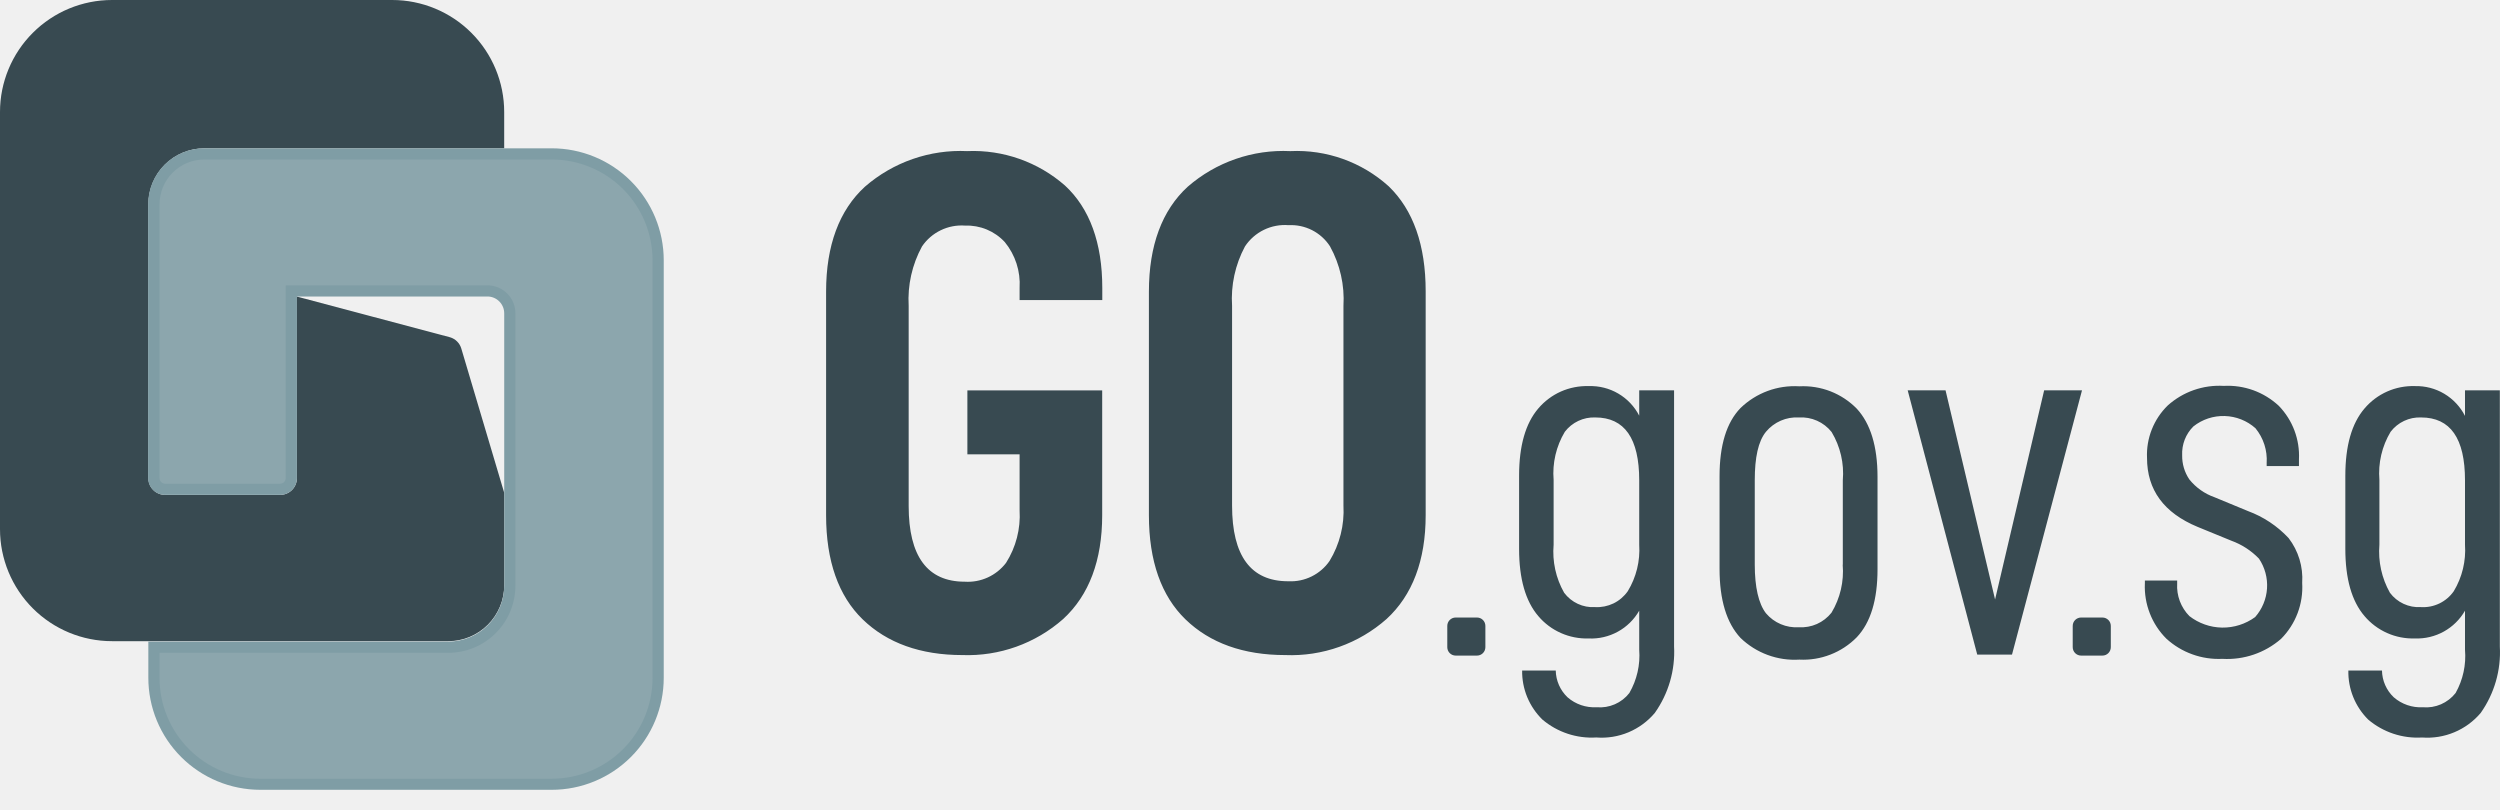
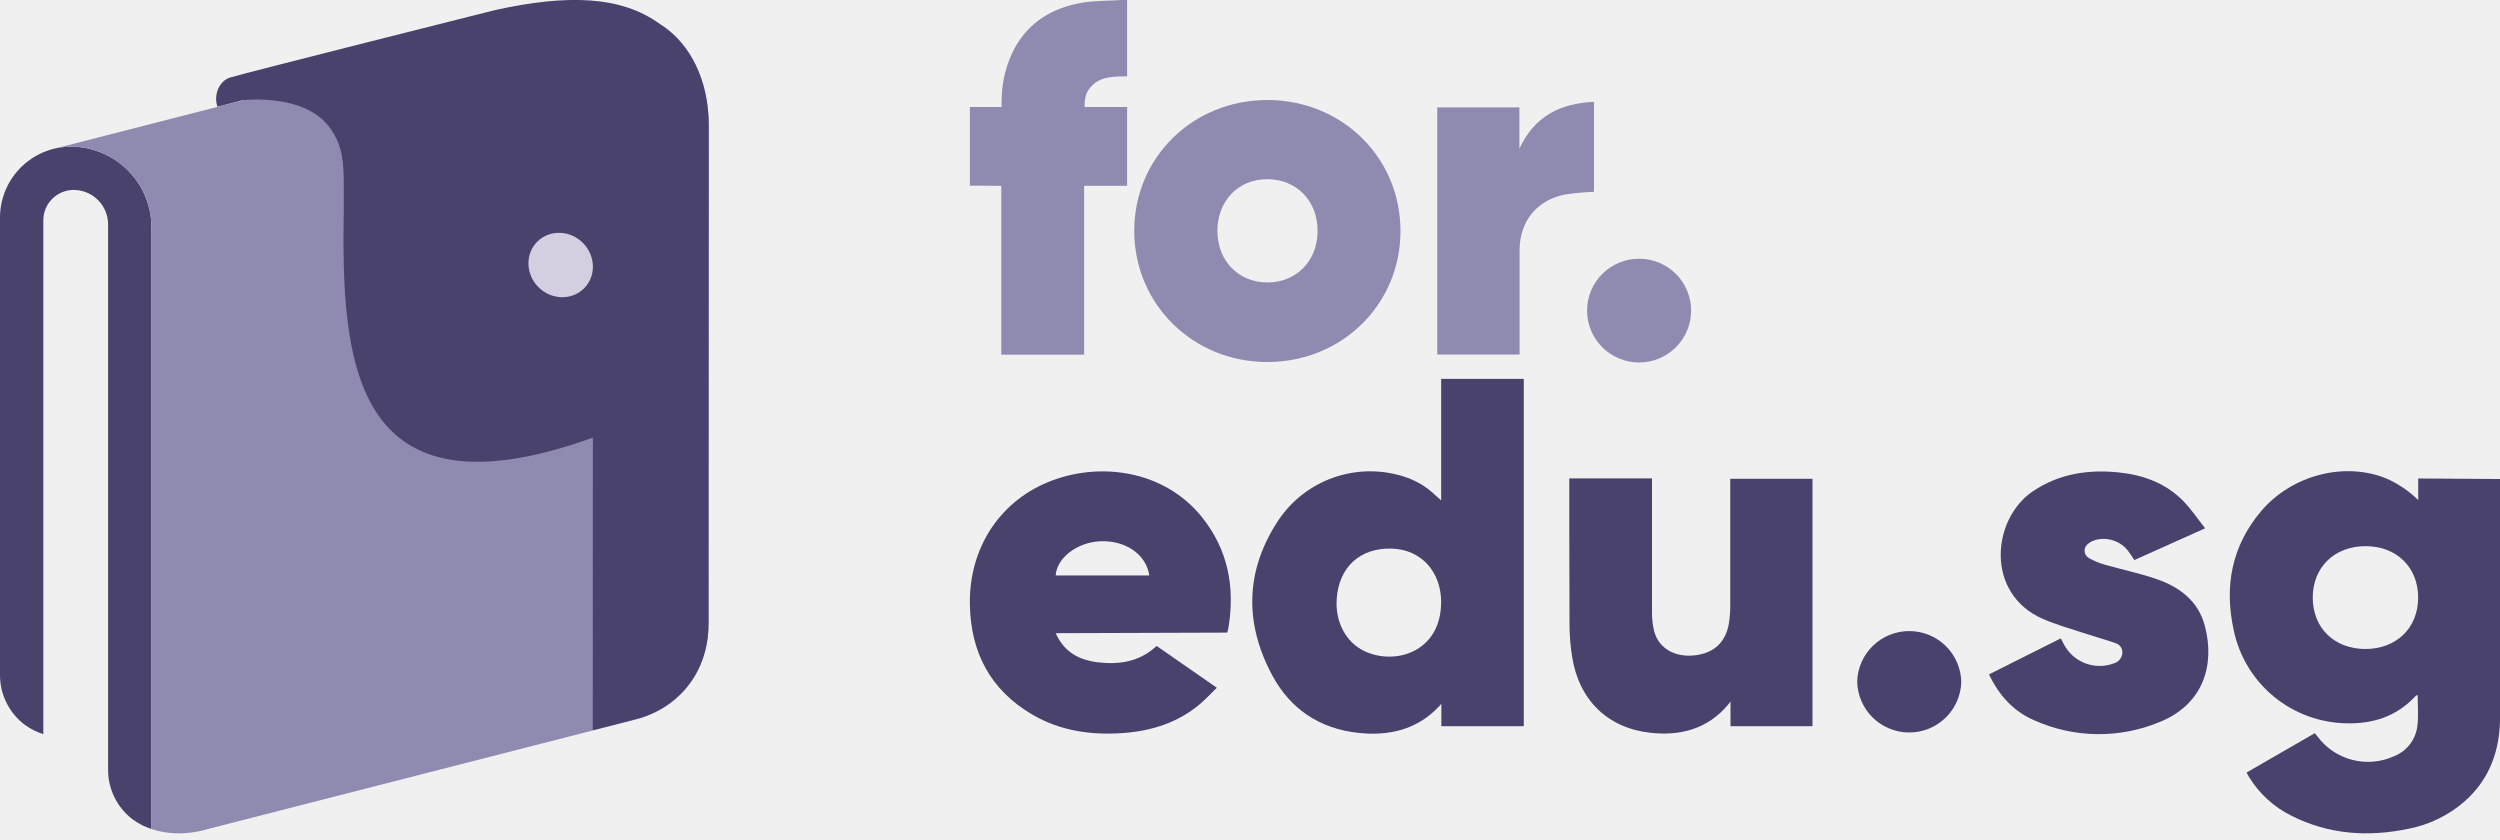
- <svg xmlns="http://www.w3.org/2000/svg" width="105" height="34" fill="none" viewBox="0 0 105 34">
-   <path fill="#384A51" d="M12.457 12.453l6.447 1.713c.11.033.212.093.294.175.082.082.143.184.176.295l1.803 6.064v3.877c0 .624-.248 1.222-.69 1.663-.44.441-1.04.689-1.663.689H4.706c-1.248 0-2.445-.496-3.328-1.378C.496 24.669 0 23.472 0 22.224V4.704C0 3.458.496 2.26 1.378 1.379 2.261.496 3.458 0 4.706 0H16.47c1.248 0 2.445.496 3.327 1.378.883.882 1.379 2.079 1.379 3.327v1.524H8.584c-.624 0-1.223.248-1.664.689-.441.441-.69 1.04-.69 1.663V20.08c0 .187.075.367.207.5.133.131.312.206.5.206h4.828c.187 0 .367-.075.499-.207s.207-.312.207-.499l-.014-7.626z" />
-   <path fill="#7F9DA5" d="M23.162 6.229H8.574c-.624 0-1.222.247-1.664.688-.44.442-.689 1.04-.689 1.664v11.498c0 .187.075.366.207.499.132.132.312.207.5.207h4.837c.187 0 .367-.075.499-.207.132-.133.207-.312.207-.5v-7.625h8c.094 0 .186.018.273.055.087.036.165.09.23.156.067.067.118.147.153.234.035.087.051.18.05.274v11.423c0 .624-.248 1.222-.69 1.664-.44.44-1.04.689-1.663.689H6.23v1.519c0 1.248.495 2.444 1.378 3.327.882.882 2.08 1.378 3.328 1.378h12.235c1.248 0 2.445-.496 3.327-1.378.883-.883 1.379-2.08 1.379-3.327V10.933c0-1.248-.496-2.444-1.379-3.327-.882-.882-2.08-1.377-3.327-1.377h-.01z" />
-   <path fill="#8CA6AD" d="M10.937 32.706h12.235c1.123 0 2.2-.446 2.995-1.24.794-.794 1.24-1.871 1.24-2.994V10.933c0-1.123-.446-2.2-1.24-2.994-.795-.794-1.872-1.24-2.995-1.24H8.584c-.5 0-.978.198-1.331.551-.354.353-.552.832-.552 1.331V20.08c0 .062.025.122.07.166.043.044.103.07.165.07h4.829c.062 0 .122-.026.166-.07.044-.044.069-.104.069-.166v-8.097h8.47c.156 0 .31.031.454.091.144.06.274.148.384.259.109.11.195.242.254.386.058.145.087.3.085.455v11.422c0 .75-.297 1.467-.827 1.996-.53.53-1.248.827-1.996.827H6.7v1.05c0 .556.109 1.107.321 1.621.213.514.525.982.918 1.375.393.394.86.706 1.375.92.514.212 1.065.322 1.622.322z" />
-   <path fill="#384A51" d="M40.63 6.347c-1.574-.075-3.116.461-4.305 1.496-1.078.988-1.629 2.47-1.629 4.403v9.395c0 1.915.518 3.388 1.54 4.376 1.02.988 2.428 1.496 4.183 1.496 1.554.056 3.07-.486 4.235-1.515 1.087-.998 1.638-2.466 1.638-4.357v-5.245H40.63v2.686h2.193v2.352c.047.777-.153 1.55-.57 2.207-.202.264-.466.475-.769.613s-.635.199-.967.177c-1.567 0-2.353-1.068-2.353-3.18v-8.403c-.05-.868.143-1.734.56-2.498.198-.292.47-.527.788-.68.318-.154.671-.221 1.024-.195.31-.011.62.045.908.164.288.12.546.3.757.528.443.54.665 1.227.622 1.924v.513h3.473v-.513c0-1.882-.527-3.336-1.563-4.295-1.13-.993-2.6-1.512-4.103-1.45zM54.193 6.347c-1.576-.076-3.12.46-4.31 1.496-1.078.988-1.629 2.47-1.629 4.403v9.396c0 1.914.518 3.387 1.54 4.375 1.02.988 2.428 1.496 4.183 1.496 1.562.063 3.088-.48 4.259-1.515 1.087-.998 1.642-2.465 1.642-4.357v-9.409c0-1.933-.522-3.415-1.553-4.408-1.128-1.018-2.613-1.55-4.132-1.477zM54.1 24.413c-1.567 0-2.353-1.069-2.353-3.18v-8.384c-.056-.867.131-1.732.541-2.498.198-.3.472-.54.794-.697.322-.157.68-.225 1.037-.197.343-.018.684.055.99.21.306.157.565.39.751.679.422.764.618 1.632.565 2.503v8.383c.045.818-.158 1.63-.584 2.329-.19.276-.45.5-.75.648-.302.15-.636.22-.972.204h-.019zM63.93 28.161h1.411c.004.211.05.419.135.612s.207.367.36.513c.337.294.776.444 1.223.418.26.023.523-.02.763-.124s.45-.267.611-.473c.318-.552.463-1.186.414-1.82v-1.638c-.212.37-.523.676-.897.881-.374.206-.798.305-1.225.286-.401.012-.8-.066-1.167-.229-.366-.162-.692-.406-.95-.712-.537-.628-.806-1.568-.806-2.823V19.98c0-1.255.269-2.195.805-2.823.26-.306.585-.55.951-.713.367-.162.766-.24 1.167-.228.435-.015.866.093 1.241.313.376.22.682.542.881.93v-1.064h1.464V27.15c.053.996-.233 1.98-.81 2.794-.298.354-.677.632-1.104.812-.427.179-.89.254-1.352.218-.823.05-1.634-.219-2.264-.752-.274-.268-.491-.589-.638-.943-.146-.354-.219-.735-.213-1.118zm4.917-5.283v-2.705c0-1.76-.615-2.64-1.844-2.64-.247-.01-.492.04-.714.145-.223.105-.417.262-.567.458-.363.607-.528 1.313-.47 2.018v2.724c-.06.702.094 1.406.442 2.018.15.2.347.36.573.465.227.106.477.153.726.137.267.015.533-.039.774-.155.24-.117.447-.294.6-.513.356-.586.524-1.267.48-1.952zM72.221 23.889v-3.886c0-1.305.294-2.26.88-2.865.326-.316.714-.56 1.14-.718.425-.157.878-.223 1.331-.195.446-.023.892.049 1.308.21.417.163.794.412 1.106.731.577.627.868 1.58.87 2.856v3.886c0 1.289-.29 2.24-.87 2.855-.313.319-.69.567-1.106.729-.416.162-.862.235-1.308.212-.453.028-.906-.039-1.331-.196-.426-.157-.814-.401-1.14-.716-.586-.63-.88-1.598-.88-2.903zm5.177-.174v-3.543c.061-.708-.104-1.418-.47-2.027-.163-.206-.373-.368-.613-.475-.239-.106-.5-.153-.762-.137-.261-.015-.523.031-.763.136-.24.105-.453.264-.62.466-.325.4-.47 1.078-.47 2.037v3.543c0 .94.16 1.642.47 2.042.168.199.38.355.62.457.239.103.499.147.758.13.262.017.523-.03.763-.136.239-.107.449-.27.612-.475.365-.606.53-1.313.47-2.018h.005zM81.713 16.395l2.08 8.783 2.061-8.784h1.59l-2.94 11.099h-1.46l-2.921-11.098h1.59zM90.085 24.51v-.127h1.356v.127c-.015.25.023.502.111.737.089.235.225.449.401.628.394.306.876.476 1.374.484.499.007.986-.148 1.389-.442.294-.334.47-.756.499-1.2.029-.445-.09-.886-.34-1.256-.324-.336-.722-.593-1.162-.753l-1.411-.578c-1.418-.587-2.127-1.553-2.127-2.898-.019-.408.05-.815.2-1.194.15-.38.378-.723.67-1.008.319-.286.69-.506 1.094-.647.404-.141.832-.201 1.26-.176.42-.023.843.04 1.24.183.397.144.76.367 1.07.654.288.298.512.651.658 1.039.145.388.21.801.189 1.215v.277H95.2v-.127c.034-.53-.134-1.053-.471-1.463-.356-.317-.813-.498-1.29-.512-.477-.014-.943.14-1.317.437-.16.158-.284.348-.365.557-.08.209-.117.433-.106.657-.006.36.099.713.301 1.011.275.343.64.602 1.055.748l1.411.583c.649.24 1.232.628 1.704 1.134.412.537.615 1.206.57 1.882.026.433-.04.866-.193 1.271-.153.406-.391.774-.697 1.081-.68.59-1.563.89-2.461.838-.429.02-.858-.043-1.261-.189-.404-.145-.775-.369-1.092-.658-.303-.302-.54-.664-.695-1.063-.156-.398-.227-.824-.209-1.252zM98.631 28.161h1.412c.004.21.049.419.134.612s.207.367.36.512c.338.294.777.444 1.223.42.261.022.523-.021.763-.125.24-.105.45-.267.612-.473.311-.554.449-1.188.395-1.82v-1.638c-.211.368-.519.67-.889.876-.371.206-.791.306-1.215.29-.401.013-.8-.065-1.166-.228-.367-.163-.692-.406-.951-.712-.537-.628-.805-1.569-.805-2.823V19.98c0-1.255.268-2.196.805-2.823.259-.306.584-.55.951-.713.366-.163.765-.24 1.166-.228.433-.01.861.1 1.233.322.372.222.674.544.871.93v-1.073h1.463V27.15c.055.995-.229 1.98-.804 2.794-.3.354-.679.632-1.107.811-.428.18-.892.255-1.355.22-.823.05-1.634-.22-2.263-.753-.271-.27-.485-.591-.628-.945-.143-.354-.213-.734-.205-1.116zm4.899-5.283v-2.705c0-1.76-.612-2.64-1.845-2.64-.246-.01-.491.04-.714.145-.223.105-.417.262-.566.458-.364.607-.528 1.313-.47 2.018v2.724c-.058.702.096 1.405.442 2.018.149.2.346.36.573.465.227.105.476.153.726.137.268.017.536-.036.779-.153.242-.117.45-.294.604-.515.353-.587.517-1.268.471-1.952zM62.033 25.936h-.894c-.195 0-.353.157-.353.352v.894c0 .195.158.353.353.353h.894c.195 0 .353-.158.353-.353v-.894c0-.195-.158-.352-.353-.352zM88.301 25.936h-.894c-.195 0-.353.157-.353.352v.894c0 .195.158.353.353.353h.894c.195 0 .353-.158.353-.353v-.894c0-.195-.158-.352-.353-.352z" />
+ <svg xmlns="http://www.w3.org/2000/svg" width="280" height="94" viewBox="0 0 280 94" fill="none">
+   <g clip-path="url(#clip0)">
+     <path d="M127.036 25.852C127.036 17.635 133.598 11.195 141.953 11.202C150.308 11.209 156.856 17.648 156.853 25.879C156.849 34.11 150.291 40.543 141.939 40.546C133.588 40.55 127.033 34.046 127.036 25.852ZM147.571 25.852C147.571 22.491 145.212 20.068 141.929 20.068C138.694 20.068 136.348 22.498 136.348 25.846C136.348 29.193 138.687 31.623 141.923 31.636C145.158 31.65 147.571 29.24 147.571 25.879V25.852Z" fill="#8F8AB0" />
+     <path d="M121.422 39.723H112.143V20.811L108.625 20.791V11.982H112.181C112.163 11.73 112.163 11.477 112.181 11.226C112.193 9.22 112.679 7.245 113.599 5.462C115.237 2.437 117.907 0.864 121.199 0.302C122.675 0.06 124.192 0.097 125.688 -1.2706e-05C125.871 -0.011 126.055 -0.011 126.238 -1.2706e-05V8.547H126.15C124.657 8.577 123.117 8.53 122.049 9.874C121.59 10.459 121.472 11.101 121.472 11.982H126.238V20.808C125.958 20.808 121.422 20.808 121.422 20.808V39.723Z" fill="#8F8AB0" />
+     <path d="M178.526 21.483C177.429 21.521 176.336 21.624 175.251 21.789C172.12 22.434 170.236 24.75 170.195 27.946V39.71H160.971V12.029H170.172V16.647C171.823 13.067 174.708 11.568 178.526 11.407V21.483Z" fill="#8F8AB0" />
+     <path d="M189.405 34.786C189.405 36.327 188.791 37.805 187.699 38.895C186.606 39.984 185.124 40.597 183.578 40.597C182.033 40.597 180.551 39.984 179.458 38.895C178.365 37.805 177.751 36.327 177.751 34.786C177.751 33.245 178.365 31.766 179.458 30.677C180.551 29.587 182.033 28.975 183.578 28.975C185.124 28.975 186.606 29.587 187.699 30.677C188.791 31.766 189.405 33.245 189.405 34.786Z" fill="#8F8AB0" />
+     <path d="M251.616 86.524L259.256 82.118C259.374 82.256 259.462 82.35 259.536 82.454C260.496 83.763 261.881 84.7 263.456 85.106C265.031 85.511 266.698 85.361 268.174 84.679C268.876 84.394 269.488 83.923 269.942 83.317C270.396 82.711 270.676 81.993 270.752 81.241C270.884 80.132 270.779 78.996 270.779 77.812C270.686 77.86 270.598 77.918 270.516 77.984C268.43 80.222 265.798 81.089 262.802 81.009C259.822 80.96 256.949 79.9 254.654 78.004C252.359 76.108 250.78 73.49 250.177 70.58C249.102 65.676 249.941 61.152 253.241 57.254C256.688 53.177 262.654 51.674 267.311 53.607C268.621 54.192 269.816 55.004 270.84 56.007V53.587L280.007 53.651V80.279C280.007 83.976 278.884 87.243 276.03 89.761C274.245 91.315 272.08 92.371 269.755 92.822C265.228 93.767 260.817 93.471 256.631 91.36C254.648 90.374 252.988 88.844 251.845 86.951C251.771 86.843 251.721 86.712 251.616 86.524ZM264.918 72.687C268.4 72.687 270.83 70.334 270.833 66.933C270.836 63.532 268.417 61.169 264.942 61.169C261.467 61.169 259.031 63.522 259.027 66.926C259.024 70.331 261.44 72.68 264.918 72.687Z" fill="#48426D" />
+     <path d="M161.412 56.05V42.435H170.664V81.335H161.433V78.824C161.433 78.824 161.183 79.103 161.133 79.16C158.666 81.742 155.562 82.444 152.155 82.084C147.824 81.631 144.524 79.422 142.499 75.651C139.341 69.78 139.466 63.861 143.19 58.255C144.678 56.038 146.847 54.362 149.371 53.48C151.896 52.597 154.639 52.556 157.19 53.362C158.549 53.78 159.789 54.516 160.806 55.509C160.964 55.634 161.119 55.792 161.412 56.05ZM161.412 67.478C161.412 64.016 159.165 61.552 155.902 61.445C152.347 61.327 149.961 63.495 149.711 67.064C149.529 69.632 150.722 71.924 152.805 72.922C156.232 74.559 161.382 73.03 161.406 67.471L161.412 67.478Z" fill="#48426D" />
+     <path d="M118.24 70.916C119.194 73.074 120.913 73.941 123.026 74.186C125.308 74.442 127.468 74.136 129.291 72.566L129.547 72.348L136.288 77.029C135.587 77.702 134.98 78.374 134.286 78.945C131.842 80.962 128.968 81.859 125.86 82.094C122.261 82.367 118.783 81.879 115.635 80.041C110.937 77.302 108.729 73.087 108.625 67.74C108.5 61.32 112.059 55.943 117.92 53.785C123.542 51.715 130.444 52.814 134.539 57.818C137.541 61.515 138.354 65.76 137.572 70.382C137.511 70.657 137.447 70.852 137.447 70.852L118.24 70.916ZM128.718 64.45C128.381 62.097 126.062 60.504 123.238 60.621C120.657 60.729 118.351 62.48 118.237 64.45H128.718Z" fill="#48426D" />
+     <path d="M193.787 53.627H202.998V81.335H193.817V78.552C193.725 78.7 193.621 78.84 193.507 78.972C191.215 81.661 188.182 82.441 184.839 82.071C180.016 81.533 176.835 78.374 176.076 73.544C175.891 72.388 175.794 71.22 175.786 70.049C175.756 64.819 175.76 53.58 175.76 53.58H185.024V68.563C185.014 69.299 185.1 70.034 185.28 70.748C185.799 72.644 187.639 73.672 189.884 73.39C191.99 73.124 193.281 71.918 193.635 69.827C193.738 69.187 193.788 68.539 193.787 67.891C193.787 63.418 193.787 53.627 193.787 53.627Z" fill="#48426D" />
+     <path d="M222.771 75.53L230.808 71.497C230.933 71.739 231.031 71.924 231.125 72.112C231.628 73.102 232.479 73.873 233.515 74.276C234.552 74.68 235.701 74.689 236.743 74.3C236.998 74.231 237.226 74.086 237.397 73.885C237.568 73.684 237.674 73.436 237.701 73.174C237.728 72.921 237.663 72.665 237.519 72.454C237.374 72.244 237.159 72.091 236.912 72.025C235.662 71.588 234.381 71.238 233.124 70.822C231.678 70.344 230.205 69.928 228.813 69.323C222.292 66.483 223.084 58.097 227.711 55.002C230.633 53.052 233.862 52.562 237.273 52.908C240.036 53.187 242.554 54.104 244.529 56.118C245.401 57.005 246.099 58.06 246.975 59.169L239.045 62.728C238.857 62.446 238.708 62.197 238.523 61.952C238.144 61.36 237.592 60.897 236.943 60.625C236.293 60.353 235.576 60.285 234.886 60.43C234.463 60.508 234.072 60.705 233.757 60.998C233.65 61.101 233.569 61.228 233.521 61.369C233.472 61.51 233.458 61.66 233.479 61.807C233.5 61.954 233.556 62.094 233.642 62.216C233.728 62.338 233.841 62.437 233.973 62.507C234.519 62.821 235.102 63.065 235.709 63.233C237.63 63.787 239.601 64.194 241.492 64.839C244.104 65.73 246.21 67.306 246.942 70.099C248.067 74.334 246.898 78.858 241.843 80.881C239.628 81.797 237.25 82.254 234.853 82.224C232.456 82.193 230.09 81.675 227.9 80.703C225.544 79.708 223.896 77.913 222.771 75.53Z" fill="#48426D" />
+     <path d="M219.663 76.394C219.618 77.912 218.98 79.353 217.884 80.407C216.789 81.462 215.322 82.047 213.8 82.038C212.277 82.029 210.818 81.426 209.735 80.358C208.653 79.29 208.032 77.842 208.005 76.324C208.05 74.806 208.689 73.365 209.784 72.311C210.88 71.256 212.346 70.671 213.869 70.68C215.392 70.689 216.85 71.292 217.933 72.36C219.016 73.428 219.637 74.876 219.663 76.394Z" fill="#48426D" />
+     <path d="M8.476 16.438C7.382 16.369 6.286 16.525 5.256 16.897C4.226 17.27 3.283 17.849 2.488 18.601C1.692 19.353 1.061 20.26 0.633 21.266C0.205 22.272 -0.011 23.355 -0 24.448V75.598C-0.003 76.684 0.248 77.756 0.734 78.728C1.221 79.701 1.928 80.546 2.801 81.197C3.427 81.646 4.119 81.996 4.853 82.232V24.703C4.848 24.236 4.94 23.773 5.123 23.343C5.306 22.912 5.576 22.525 5.916 22.203C6.256 21.882 6.659 21.634 7.099 21.475C7.54 21.315 8.008 21.248 8.476 21.278C9.451 21.339 10.367 21.765 11.04 22.472C11.713 23.178 12.094 24.112 12.106 25.086V86.208C12.102 87.295 12.354 88.367 12.84 89.339C13.326 90.311 14.034 91.157 14.906 91.808C15.533 92.256 16.225 92.607 16.959 92.846V25.341C16.93 23.064 16.041 20.882 14.468 19.232C12.895 17.581 10.755 16.583 8.476 16.438Z" fill="#48426D" />
+     <path d="M16.959 25.341C16.93 23.064 16.04 20.882 14.468 19.231C12.895 17.581 10.755 16.583 8.476 16.438C7.607 16.392 6.736 16.482 5.894 16.704L64.674 1.627C73.629 -0.689 79.385 5.66 79.385 14.062L79.361 69.854C79.361 75.457 75.85 79.453 71.02 80.626L23.423 92.812C22.148 93.211 20.814 93.383 19.48 93.32C18.621 93.277 17.772 93.12 16.955 92.853L16.959 25.341Z" fill="#8F8AB0" />
+     <path d="M66.393 81.785L71.01 80.606C75.84 79.433 79.351 75.436 79.351 69.834L79.375 14.042C79.375 9.122 77.393 4.9 73.942 2.719C69.588 -0.497 63.495 -0.642 55.453 1.126L55.379 1.146C55.379 1.146 26.732 8.339 25.701 8.705C24.501 9.132 23.905 10.705 24.353 11.948C24.353 11.948 25.933 11.558 27.174 11.222C27.174 11.222 34.309 10.335 37.082 14.506C38.349 16.412 38.504 17.971 38.504 20.989V23.268C38.228 40.026 39.081 58.833 66.403 49.013L66.393 81.785Z" fill="#48426D" />
+     <path d="M65.381 32.331C66.773 30.979 66.743 28.697 65.315 27.234C63.886 25.772 61.6 25.682 60.208 27.034C58.816 28.386 58.845 30.668 60.273 32.13C61.702 33.593 63.988 33.683 65.381 32.331Z" fill="#D5CDE0" />
+   </g>
+   <defs>
+     <clipPath id="clip0">
+       <rect width="280" height="93.333" fill="white" />
+     </clipPath>
+   </defs>
</svg>
